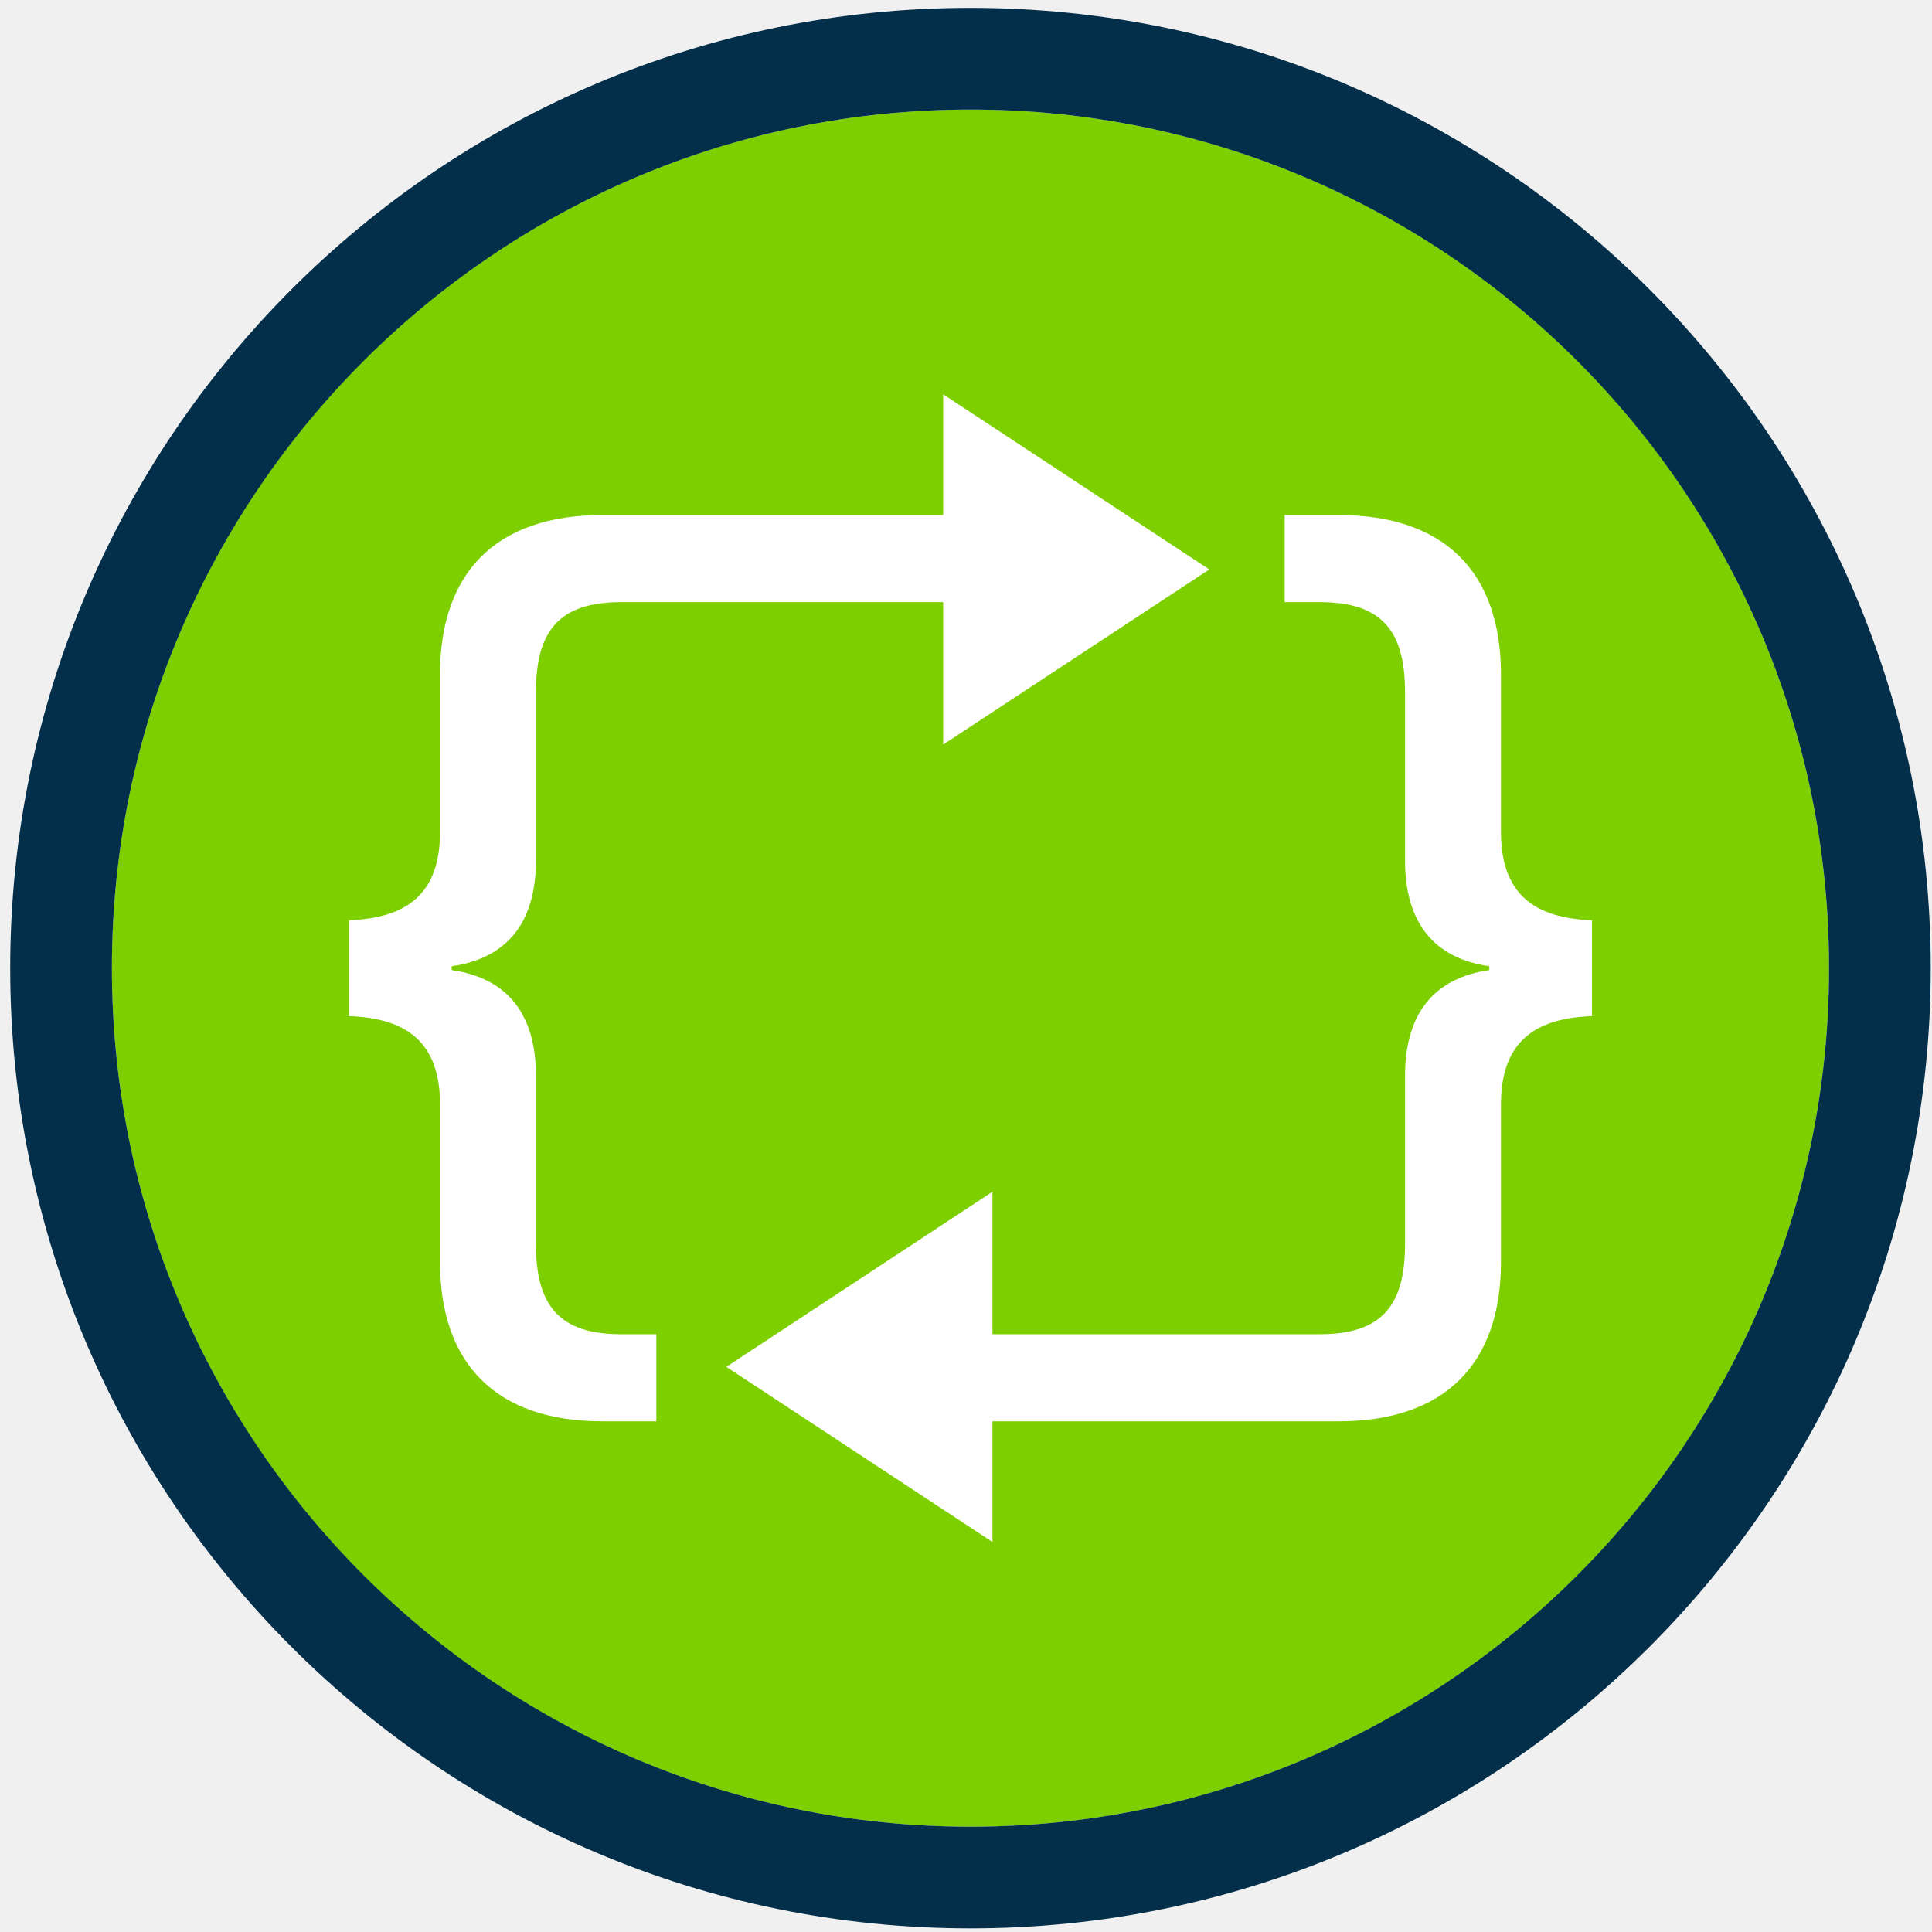
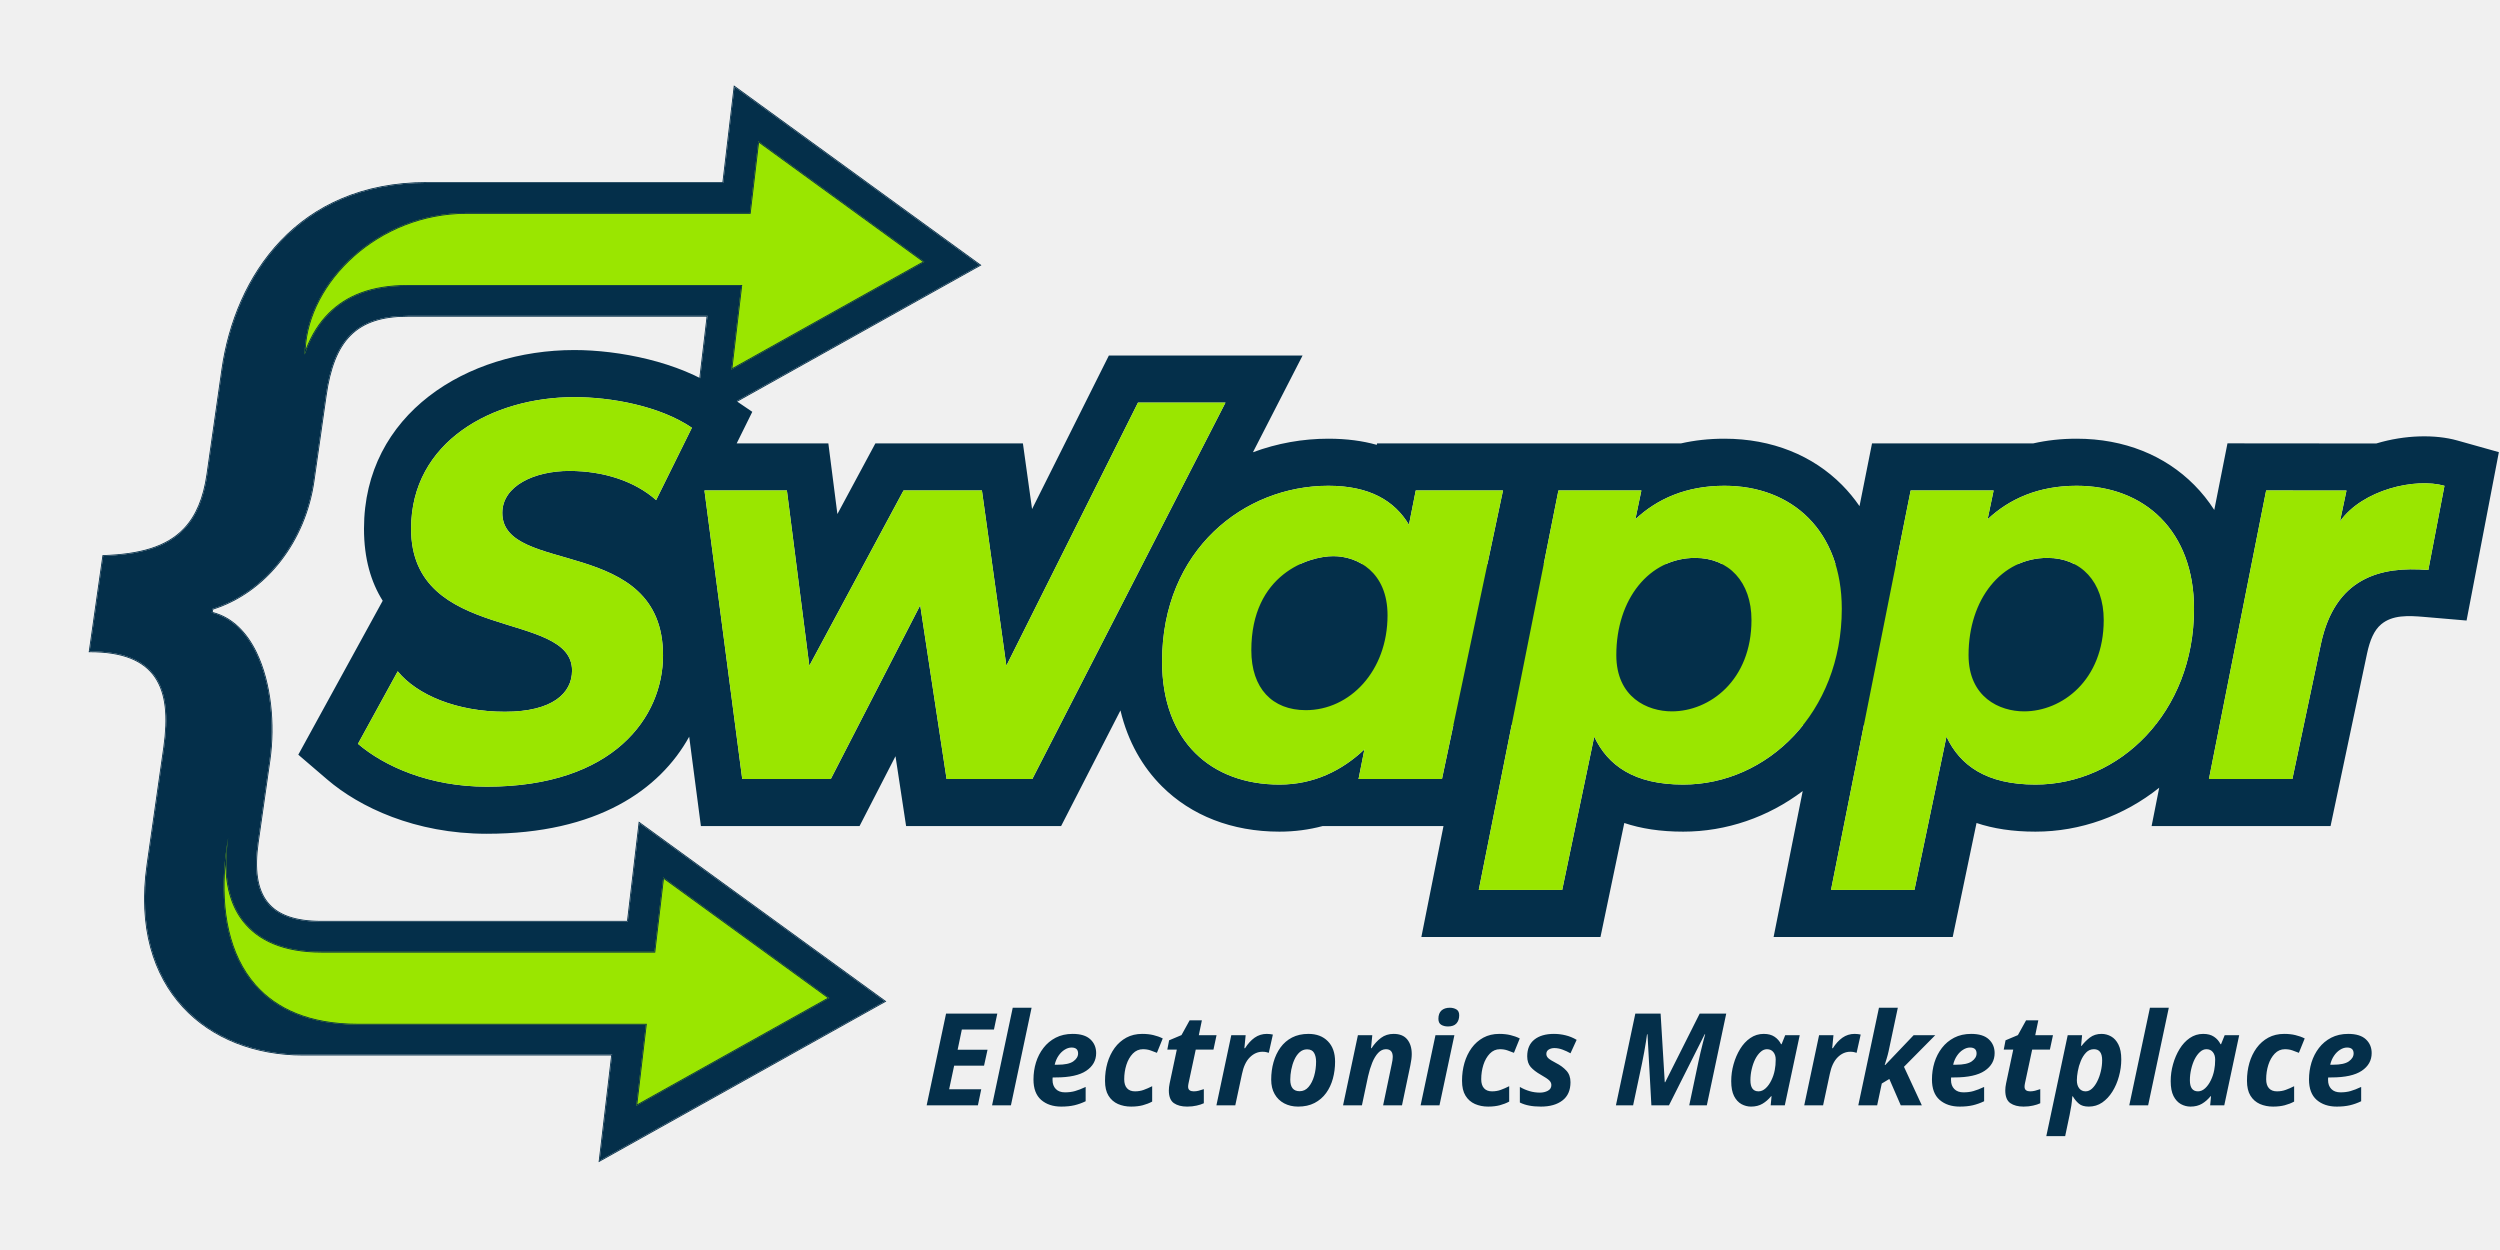
- <svg xmlns="http://www.w3.org/2000/svg" width="100%" height="100%" viewBox="0 0 152 152" version="1.1" xml:space="preserve" style="fill-rule:evenodd;clip-rule:evenodd;stroke-linejoin:round;stroke-miterlimit:2;">
-   <g transform="matrix(1,0,0,1,-849,-427)">
-     <g transform="matrix(1,0,0,1,8.21183,-123.348)">
-       <circle cx="917.139" cy="626.515" r="67.548" style="fill:rgb(125,207,0);" />
-       <path d="M917.139,550.967C958.836,550.967 992.688,584.819 992.688,626.515C992.688,668.211 958.836,702.063 917.139,702.063C875.443,702.063 841.591,668.211 841.591,626.515C841.591,584.819 875.443,550.967 917.139,550.967ZM917.139,558.967C879.858,558.967 849.591,589.234 849.591,626.515C849.591,663.796 879.858,694.063 917.139,694.063C954.42,694.063 984.688,663.796 984.688,626.515C984.688,589.234 954.42,558.967 917.139,558.967Z" style="fill:rgb(4,47,74);" />
-       <g transform="matrix(9.48616e-17,1.54921,-1.17711,7.20774e-17,1637.58,-847.531)">
-         <path d="M932.895,613.867L932.895,635.394C932.895,639.515 934.336,641.085 937.468,641.085L946.017,641.085C949.198,641.085 950.987,643.047 951.385,646.711L951.584,646.711C951.981,643.047 953.771,641.085 956.952,641.085L965.501,641.085C968.632,641.085 970.074,639.515 970.074,635.394L970.074,633.039L974.497,633.039L974.497,636.637C974.497,643.767 971.565,647.496 966.396,647.496L958.393,647.496C955.212,647.496 954.019,649.785 953.92,653.579L949.049,653.579C948.949,649.785 947.757,647.496 944.575,647.496L936.573,647.496C931.404,647.496 928.471,643.767 928.471,636.637L928.471,613.867L922.342,613.867L931.236,596.079L940.13,613.867L932.895,613.867ZM974.497,610.571L980.626,610.571L971.732,628.359L962.838,610.571L970.074,610.571L970.074,588.686C970.074,584.565 968.632,582.995 965.501,582.995L956.952,582.995C953.771,582.995 951.981,581.033 951.584,577.369L951.385,577.369C950.987,581.033 949.198,582.995 946.017,582.995L937.468,582.995C934.336,582.995 932.895,584.565 932.895,588.686L932.895,591.041L928.471,591.041L928.471,587.444C928.471,580.313 931.404,576.584 936.573,576.584L944.575,576.584C947.757,576.584 948.949,574.295 949.049,570.501L953.92,570.501C954.019,574.295 955.212,576.584 958.393,576.584L966.396,576.584C971.565,576.584 974.497,580.313 974.497,587.444L974.497,610.571Z" style="fill:white;" />
+ <svg xmlns="http://www.w3.org/2000/svg" width="100%" height="100%" viewBox="0 0 584 292" version="1.1" xml:space="preserve" style="fill-rule:evenodd;clip-rule:evenodd;stroke-linejoin:round;stroke-miterlimit:2;">
+   <g transform="matrix(1,0,0,1,-126,-333)">
+     <g transform="matrix(1,0,0,1,-501.973,318.712)">
+       <g transform="matrix(1,0,0,1,48.9201,-41.6589)">
+         <rect x="863.95" y="187.728" width="218.597" height="37.59" style="fill:rgb(4,47,74);" />
+       </g>
+       <g transform="matrix(1,0,0,1,500.728,-497.292)">
+         <path d="M216.644,651.916C213.912,647.563 212.274,642.09 212.274,635.095C212.274,608.222 236.35,593.35 261.409,593.35C271.848,593.35 285.755,596.097 295.046,602.398L302.982,607.781L299.336,615.155L320.748,615.155L322.859,631.663L331.734,615.155L366.196,615.155L368.335,630.501L386.28,594.626L431.529,594.626L419.93,617.229C425.562,615.135 431.545,614.06 437.542,614.06C441.809,614.06 445.561,614.567 448.861,615.497L448.929,615.155L519.932,615.155C523.054,614.445 526.425,614.06 530.063,614.06C541.2,614.06 550.723,617.986 557.547,624.873C559.034,626.373 560.4,628.021 561.627,629.815L564.55,615.155L602.215,615.155C605.336,614.445 608.707,614.06 612.345,614.06C623.483,614.06 633.005,617.986 639.83,624.873C641.559,626.617 643.126,628.563 644.499,630.705L647.583,615.147L682.338,615.178C689.111,613.132 696.181,613.048 701.244,614.469L710.98,617.201L703.434,656.537L693.561,655.693C689.83,655.374 686.133,655.194 683.484,657.421C681.828,658.813 680.857,661.102 680.18,664.268L671.662,704.556L629.859,704.556L631.636,695.595C623.405,702.166 613.258,705.854 602.716,705.854C597.367,705.854 592.825,705.132 588.962,703.831L583.398,730.464L541.558,730.464L548.356,696.37C540.31,702.455 530.554,705.854 520.434,705.854C515.084,705.854 510.542,705.132 506.68,703.831L501.116,730.464L459.276,730.464L464.442,704.556L436.183,704.556C433.026,705.399 429.673,705.854 426.128,705.854C415.006,705.854 405.511,702.075 398.696,695.29C394.171,690.785 390.73,684.869 388.983,677.534L375.116,704.556L338.911,704.556L336.433,688.23L328.031,704.556L290.975,704.556L288.24,683.675C281.385,696.065 266.765,706.349 240.945,706.349C224.209,706.349 211.183,700.098 203.707,693.69L196.927,687.88L216.644,651.916ZM509.266,632.883L510.672,626.155L491.291,626.155L472.686,719.464L492.176,719.464L499.655,683.668C502.824,690.408 509.003,694.854 520.434,694.854C540.067,694.854 557.486,678.05 557.486,653.797C557.486,635.63 545.955,625.06 530.063,625.06C521.093,625.06 514.302,628.158 509.266,632.883ZM504.816,664.611C504.816,651.534 512.493,641.905 523.253,641.905C531.09,641.905 536.391,647.508 536.391,656.409C536.391,670.53 526.603,677.755 517.784,677.755C512.103,677.755 504.816,674.507 504.816,664.611ZM515.816,664.611C515.816,665.349 515.755,665.956 516.083,666.338C516.508,666.832 517.236,666.755 517.784,666.755C521.783,666.755 525.391,662.813 525.391,656.409C525.391,654.542 524.897,652.905 523.253,652.905C518.151,652.905 515.816,658.41 515.816,664.611ZM673.862,633.377L675.386,626.172L656.615,626.155L643.254,693.556L662.745,693.556L669.421,661.979C672.696,646.632 683.191,643.766 694.498,644.733L698.272,625.06C691.413,623.135 679.13,625.981 673.862,633.377ZM445.973,686.637L444.601,693.556L464.092,693.556L478.344,626.155L457.963,626.155L456.374,634.167C453.017,628.556 447.164,625.06 437.542,625.06C417.909,625.06 398.705,639.993 398.705,666.116C398.705,684.81 410.236,694.854 426.128,694.854C434.134,694.854 440.758,691.583 445.973,686.637ZM451.374,655.303C451.374,668.38 442.544,677.473 432.29,677.473C424.453,677.473 419.554,672.382 419.554,663.481C419.554,645.645 433.029,641.5 438.71,641.5C444.39,641.5 451.374,645.205 451.374,655.303ZM440.374,655.303C440.374,653.545 439.698,652.5 438.71,652.5C436.045,652.5 430.554,655.113 430.554,663.481C430.554,664.724 430.166,665.878 430.99,666.288C431.356,666.471 431.804,666.473 432.29,666.473C437.123,666.473 440.374,661.467 440.374,655.303ZM591.548,632.883L592.954,626.155L573.573,626.155L554.968,719.464L574.459,719.464L581.938,683.668C585.106,690.408 591.286,694.854 602.716,694.854C622.35,694.854 639.768,678.05 639.768,653.797C639.768,635.63 628.238,625.06 612.345,625.06C603.375,625.06 596.584,628.158 591.548,632.883ZM587.099,664.611C587.099,651.534 594.775,641.905 605.535,641.905C613.372,641.905 618.674,647.508 618.674,656.409C618.674,670.53 608.886,677.755 600.066,677.755C594.386,677.755 587.099,674.507 587.099,664.611ZM598.099,664.611C598.099,665.349 598.037,665.956 598.366,666.338C598.79,666.832 599.519,666.755 600.066,666.755C604.066,666.755 607.674,662.813 607.674,656.409C607.674,654.542 607.179,652.905 605.535,652.905C600.433,652.905 598.099,658.41 598.099,664.611ZM210.865,685.338C216.891,690.503 227.455,695.349 240.945,695.349C270.64,695.349 282.128,679.033 282.128,664.693C282.128,636.56 244.585,646.106 244.585,631.392C244.585,625.039 252.137,621.589 260.234,621.589C268.331,621.589 275.6,624.037 280.515,628.402L288.871,611.502C281.302,606.368 269.914,604.35 261.409,604.35C242.37,604.35 223.274,614.678 223.274,635.095C223.274,661.906 260.875,653.953 260.875,668.212C260.875,673.473 256.373,677.845 245.197,677.845C234.021,677.845 224.707,673.968 220.152,668.398L210.865,685.338ZM291.803,626.155L300.628,693.556L321.321,693.556L342.206,652.971L348.367,693.556L368.397,693.556L413.52,605.626L393.078,605.626L362.33,667.094L356.623,626.155L338.309,626.155L316.302,667.094L311.065,626.155L291.803,626.155Z" style="fill:rgb(4,47,74);" />
+       </g>
+       <g transform="matrix(1,0,0,1,500.728,-497.292)">
+         <path d="M673.862,633.377C679.13,625.981 691.413,623.135 698.272,625.06L694.498,644.733C683.191,643.766 672.696,646.632 669.421,661.979L662.745,693.556L643.254,693.556L656.615,626.155L675.386,626.172L673.862,633.377ZM445.973,686.637C440.758,691.583 434.134,694.854 426.128,694.854C410.236,694.854 398.705,684.81 398.705,666.116C398.705,639.993 417.909,625.06 437.542,625.06C447.164,625.06 453.017,628.556 456.374,634.167L457.963,626.155L478.344,626.155L464.092,693.556L444.601,693.556L445.973,686.637ZM451.374,655.303C451.374,645.205 444.39,641.5 438.71,641.5C433.029,641.5 419.554,645.645 419.554,663.481C419.554,672.382 424.453,677.473 432.29,677.473C442.544,677.473 451.374,668.38 451.374,655.303ZM591.548,632.883C596.584,628.158 603.375,625.06 612.345,625.06C628.238,625.06 639.768,635.63 639.768,653.797C639.768,678.05 622.35,694.854 602.716,694.854C591.286,694.854 585.106,690.408 581.938,683.668L574.459,719.464L554.968,719.464L573.573,626.155L592.954,626.155L591.548,632.883ZM587.099,664.611C587.099,674.507 594.386,677.755 600.066,677.755C608.886,677.755 618.674,670.53 618.674,656.409C618.674,647.508 613.372,641.905 605.535,641.905C594.775,641.905 587.099,651.534 587.099,664.611ZM509.266,632.883C514.302,628.158 521.093,625.06 530.063,625.06C545.955,625.06 557.486,635.63 557.486,653.797C557.486,678.05 540.067,694.854 520.434,694.854C509.003,694.854 502.824,690.408 499.655,683.668L492.176,719.464L472.686,719.464L491.291,626.155L510.672,626.155L509.266,632.883ZM504.816,664.611C504.816,674.507 512.103,677.755 517.784,677.755C526.603,677.755 536.391,670.53 536.391,656.409C536.391,647.508 531.09,641.905 523.253,641.905C512.493,641.905 504.816,651.534 504.816,664.611ZM210.865,685.338L220.152,668.398C224.707,673.968 234.021,677.845 245.197,677.845C256.373,677.845 260.875,673.473 260.875,668.212C260.875,653.953 223.274,661.906 223.274,635.095C223.274,614.678 242.37,604.35 261.409,604.35C269.914,604.35 281.302,606.368 288.871,611.502L280.515,628.402C275.6,624.037 268.331,621.589 260.234,621.589C252.137,621.589 244.585,625.039 244.585,631.392C244.585,646.106 282.128,636.56 282.128,664.693C282.128,679.033 270.64,695.349 240.945,695.349C227.455,695.349 216.891,690.503 210.865,685.338ZM291.803,626.155L311.065,626.155L316.302,667.094L338.309,626.155L356.623,626.155L362.33,667.094L393.078,605.626L413.52,605.626L368.397,693.556L348.367,693.556L342.206,652.971L321.321,693.556L300.628,693.556L291.803,626.155Z" style="fill:rgb(154,230,0);" />
+       </g>
+       <g transform="matrix(1,0,0,1,500.728,-497.292)">
+         <path d="M274.317,755.32L197.945,755.32C176.014,755.32 161.432,742.811 165.599,713.566L169.503,686.164C171.523,671.986 178.001,663.908 162.425,663.908L165.599,641.632C179.912,641.157 182.236,636.541 184.256,622.363L184.256,597.914C187.38,575.982 196.861,557.341 226.937,557.341L297.773,557.341L301.046,537.976L349.905,572.934L290.808,608.743L293.626,583.825L220.212,583.825C208.028,583.825 199.776,591.501 197.945,604.35L194.804,622.363C192.816,636.32 181.267,649.858 168.673,653.82L168.547,654.707C180.138,657.518 188.968,675.219 186.979,689.176L184.256,708.292C182.425,721.141 190.564,730.178 202.748,730.178L274.317,730.178L278.374,708.292L328.468,745.489L274.317,777.069L274.317,755.32Z" style="fill:rgb(154,230,0);" />
+       </g>
+       <g transform="matrix(1,0,0,1,500.728,-497.292)">
+         <path d="M270.24,757.94L197.945,757.94C176.014,757.94 157.528,742.811 161.694,713.566L165.599,686.164C167.619,671.986 163.768,663.733 148.192,663.733L151.366,641.457C165.679,640.983 173.669,636.541 175.689,622.363L179.172,597.914C182.297,575.982 196.861,554.319 226.937,554.319L296.186,554.319L298.831,531.881L356.14,573.514L289.538,610.729L292.528,585.358L222.495,585.358C210.31,585.358 205.173,591.118 203.342,603.967L200.498,623.934C198.509,637.89 189.446,649.858 176.853,653.82L176.726,654.707C188.318,657.518 192.191,675.219 190.202,689.176L187.479,708.292C185.648,721.141 190.144,726.9 202.328,726.9L273.898,726.9L276.614,703.856L333.923,745.489L267.321,782.704L270.24,757.94ZM198.415,594.392C199.793,590.431 201.684,587.305 204.078,584.903C208.261,580.706 214.102,578.358 222.495,578.358L300.402,578.358L298.095,597.929L343.169,572.743L304.384,544.567L302.41,561.319L236.271,561.319C214.79,561.319 198.415,578.395 198.415,594.392ZM210.865,750.94L278.113,750.94L277.192,758.759L275.878,769.904L320.952,744.718L282.167,716.542L280.121,733.9L202.328,733.9C193.49,733.9 187.674,731.186 184.166,726.767C180.815,722.547 179.281,716.205 180.549,707.305C176.692,728.718 182.527,750.94 210.865,750.94Z" style="fill:rgb(4,47,74);" />
+         <path d="M270.015,758.14L197.945,758.14C186.921,758.14 176.764,754.333 169.886,746.855C163.009,739.38 159.403,728.233 161.496,713.537L165.401,686.136C166.402,679.108 165.963,673.548 163.329,669.746C160.702,665.954 155.892,663.933 148.192,663.933L147.962,663.933L151.191,641.263L151.359,641.258C159.882,640.975 166.15,639.29 170.231,634.936C172.948,632.037 174.69,627.957 175.491,622.335L178.974,597.886C182.111,575.865 196.74,554.119 226.937,554.119L296.008,554.119L298.672,531.518L356.511,573.536L289.294,611.095L292.303,585.558L222.495,585.558C216.468,585.558 212.181,586.972 209.178,589.985C206.166,593.006 204.448,597.624 203.54,603.995L200.696,623.962C198.702,637.952 189.634,649.951 177.033,653.973L176.95,654.556C181.553,655.74 184.945,659.253 187.23,663.947C190.674,671.025 191.599,680.791 190.4,689.204L187.677,708.32C186.771,714.674 187.413,719.278 189.805,722.29C192.192,725.297 196.315,726.7 202.328,726.7L273.72,726.7L276.455,703.493L334.294,745.511L267.077,783.07L270.015,758.14ZM270.24,757.94L267.321,782.704L333.923,745.489L276.614,703.856L273.898,726.9L202.328,726.9C190.144,726.9 185.648,721.141 187.479,708.292L190.202,689.176C192.191,675.219 188.318,657.518 176.726,654.707L176.853,653.82C189.446,649.858 198.509,637.89 200.498,623.934L203.342,603.967C205.173,591.118 210.31,585.358 222.495,585.358L292.528,585.358L289.538,610.729L356.14,573.514L298.831,531.881L296.186,554.319L226.937,554.319C196.861,554.319 182.297,575.982 179.172,597.914L175.689,622.363C173.669,636.541 165.679,640.983 151.366,641.457L148.192,663.733C163.768,663.733 167.619,671.986 165.599,686.164L161.694,713.566C157.528,742.811 176.014,757.94 197.945,757.94L270.24,757.94ZM210.865,750.94C182.527,750.94 176.692,728.718 180.549,707.305C179.281,716.205 180.815,722.547 184.166,726.767C187.674,731.186 193.49,733.9 202.328,733.9L280.121,733.9L282.167,716.542L320.952,744.718L275.878,769.904L277.192,758.759L278.113,750.94L210.865,750.94ZM179.908,713.581C178.984,724.256 180.8,734.57 186.991,741.615C191.914,747.216 199.602,750.74 210.865,750.74L278.338,750.74L277.39,758.782L276.123,769.538L320.582,744.696L282.326,716.905L280.299,734.1L202.328,734.1C193.412,734.1 187.548,731.35 184.009,726.891C181.484,723.711 179.975,719.336 179.908,713.581ZM198.415,594.392C198.415,578.395 214.79,561.319 236.271,561.319L302.41,561.319L304.384,544.567L343.169,572.743L298.095,597.929L300.402,578.358L222.495,578.358C214.102,578.358 208.261,580.706 204.078,584.903C201.684,587.305 199.793,590.431 198.415,594.392ZM198.646,593.184C199.991,589.727 201.758,586.947 203.936,584.761C208.152,580.532 214.036,578.158 222.495,578.158L300.627,578.158L298.339,597.563L342.799,572.721L304.543,544.93L302.588,561.519L236.271,561.519C215.451,561.519 199.442,577.638 198.646,593.184Z" style="fill:rgb(4,47,74);" />
+       </g>
+       <g transform="matrix(1,0,0,1,476.695,-552.82)">
+         <g transform="matrix(30,0,0,30,724.145,825.312)">
+                 </g>
+         <text x="366.965px" y="825.312px" style="font-family:'Poppins-SemiBoldItalic', 'Poppins';font-weight:600;font-style:italic;font-size:30px;fill:rgb(4,47,74);">E<tspan x="382.475px 390.365px 408.425px 426.035px 437.225px 448.895px 467.585px 486.965px 494.855px 512.465px 528.365px 535.955px 562.475px 582.365px 594.035px 611.105px 629.165px 640.355px 660.245px 668.135px 688.025px 705.635px " y="825.312px 825.312px 825.312px 825.312px 825.312px 825.312px 825.312px 825.312px 825.312px 825.312px 825.312px 825.312px 825.312px 825.312px 825.312px 825.312px 825.312px 825.312px 825.312px 825.312px 825.312px 825.312px ">lectronics Marketplace</tspan>
+         </text>
      </g>
    </g>
  </g>
</svg>
